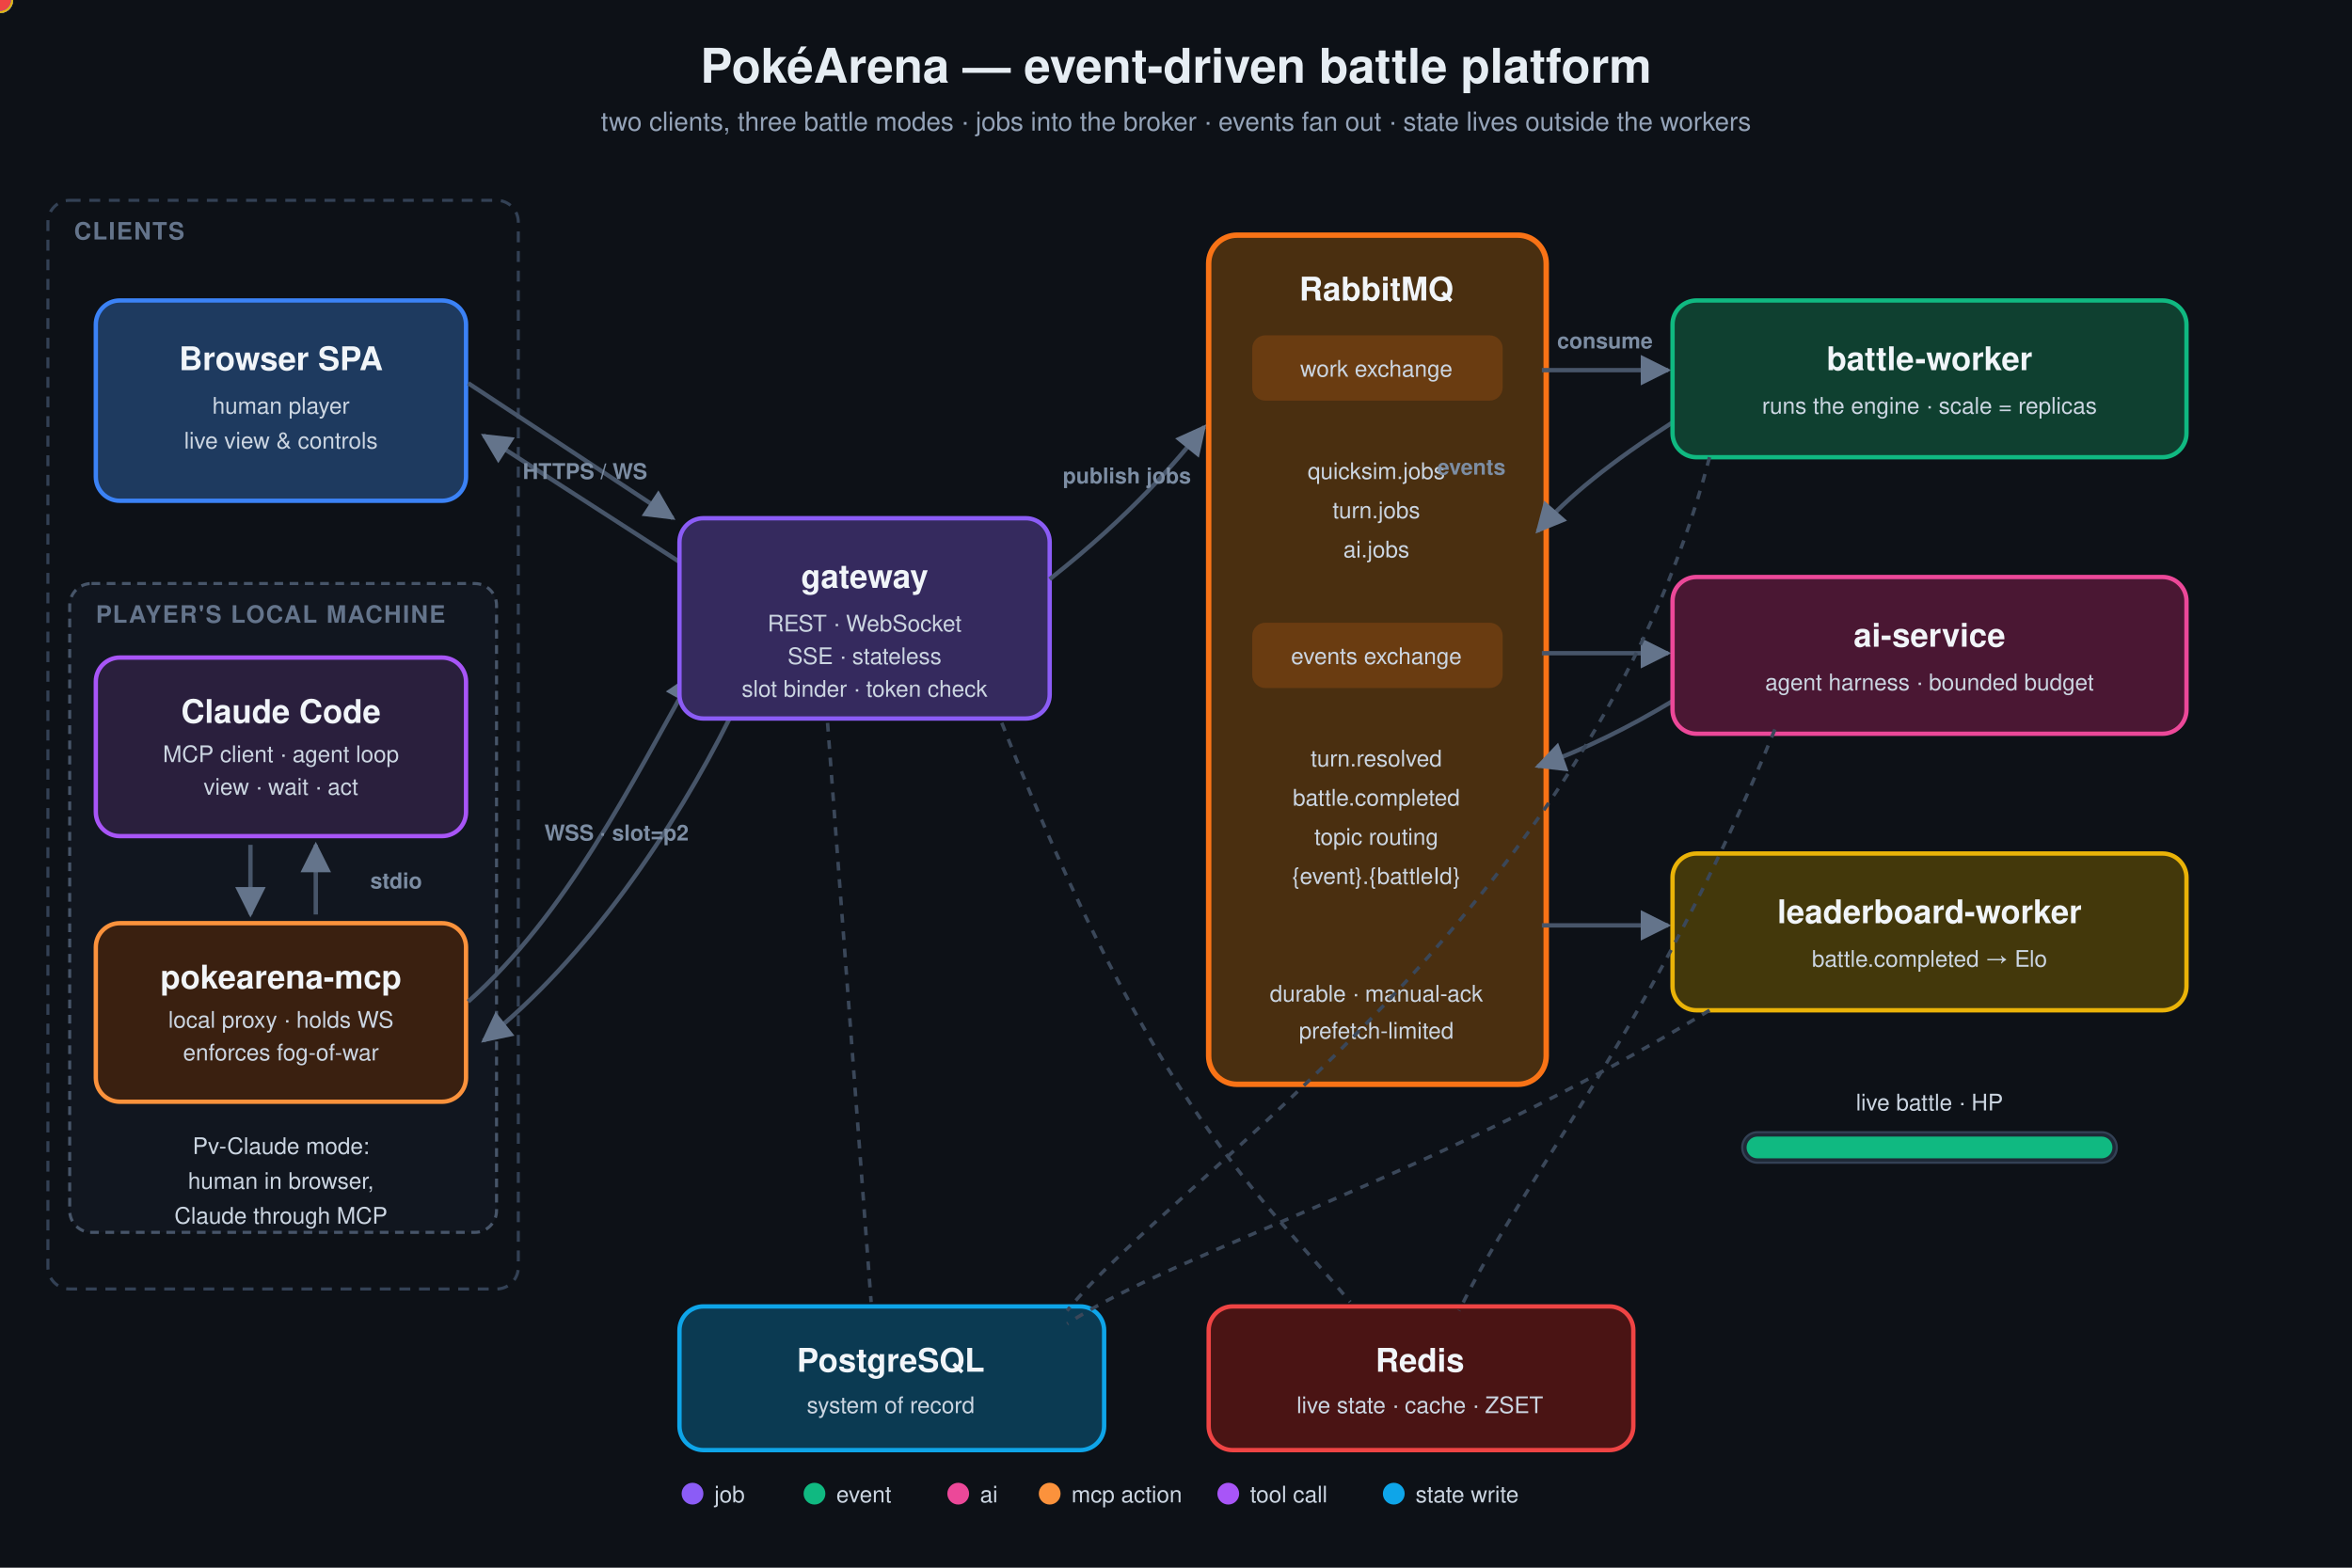
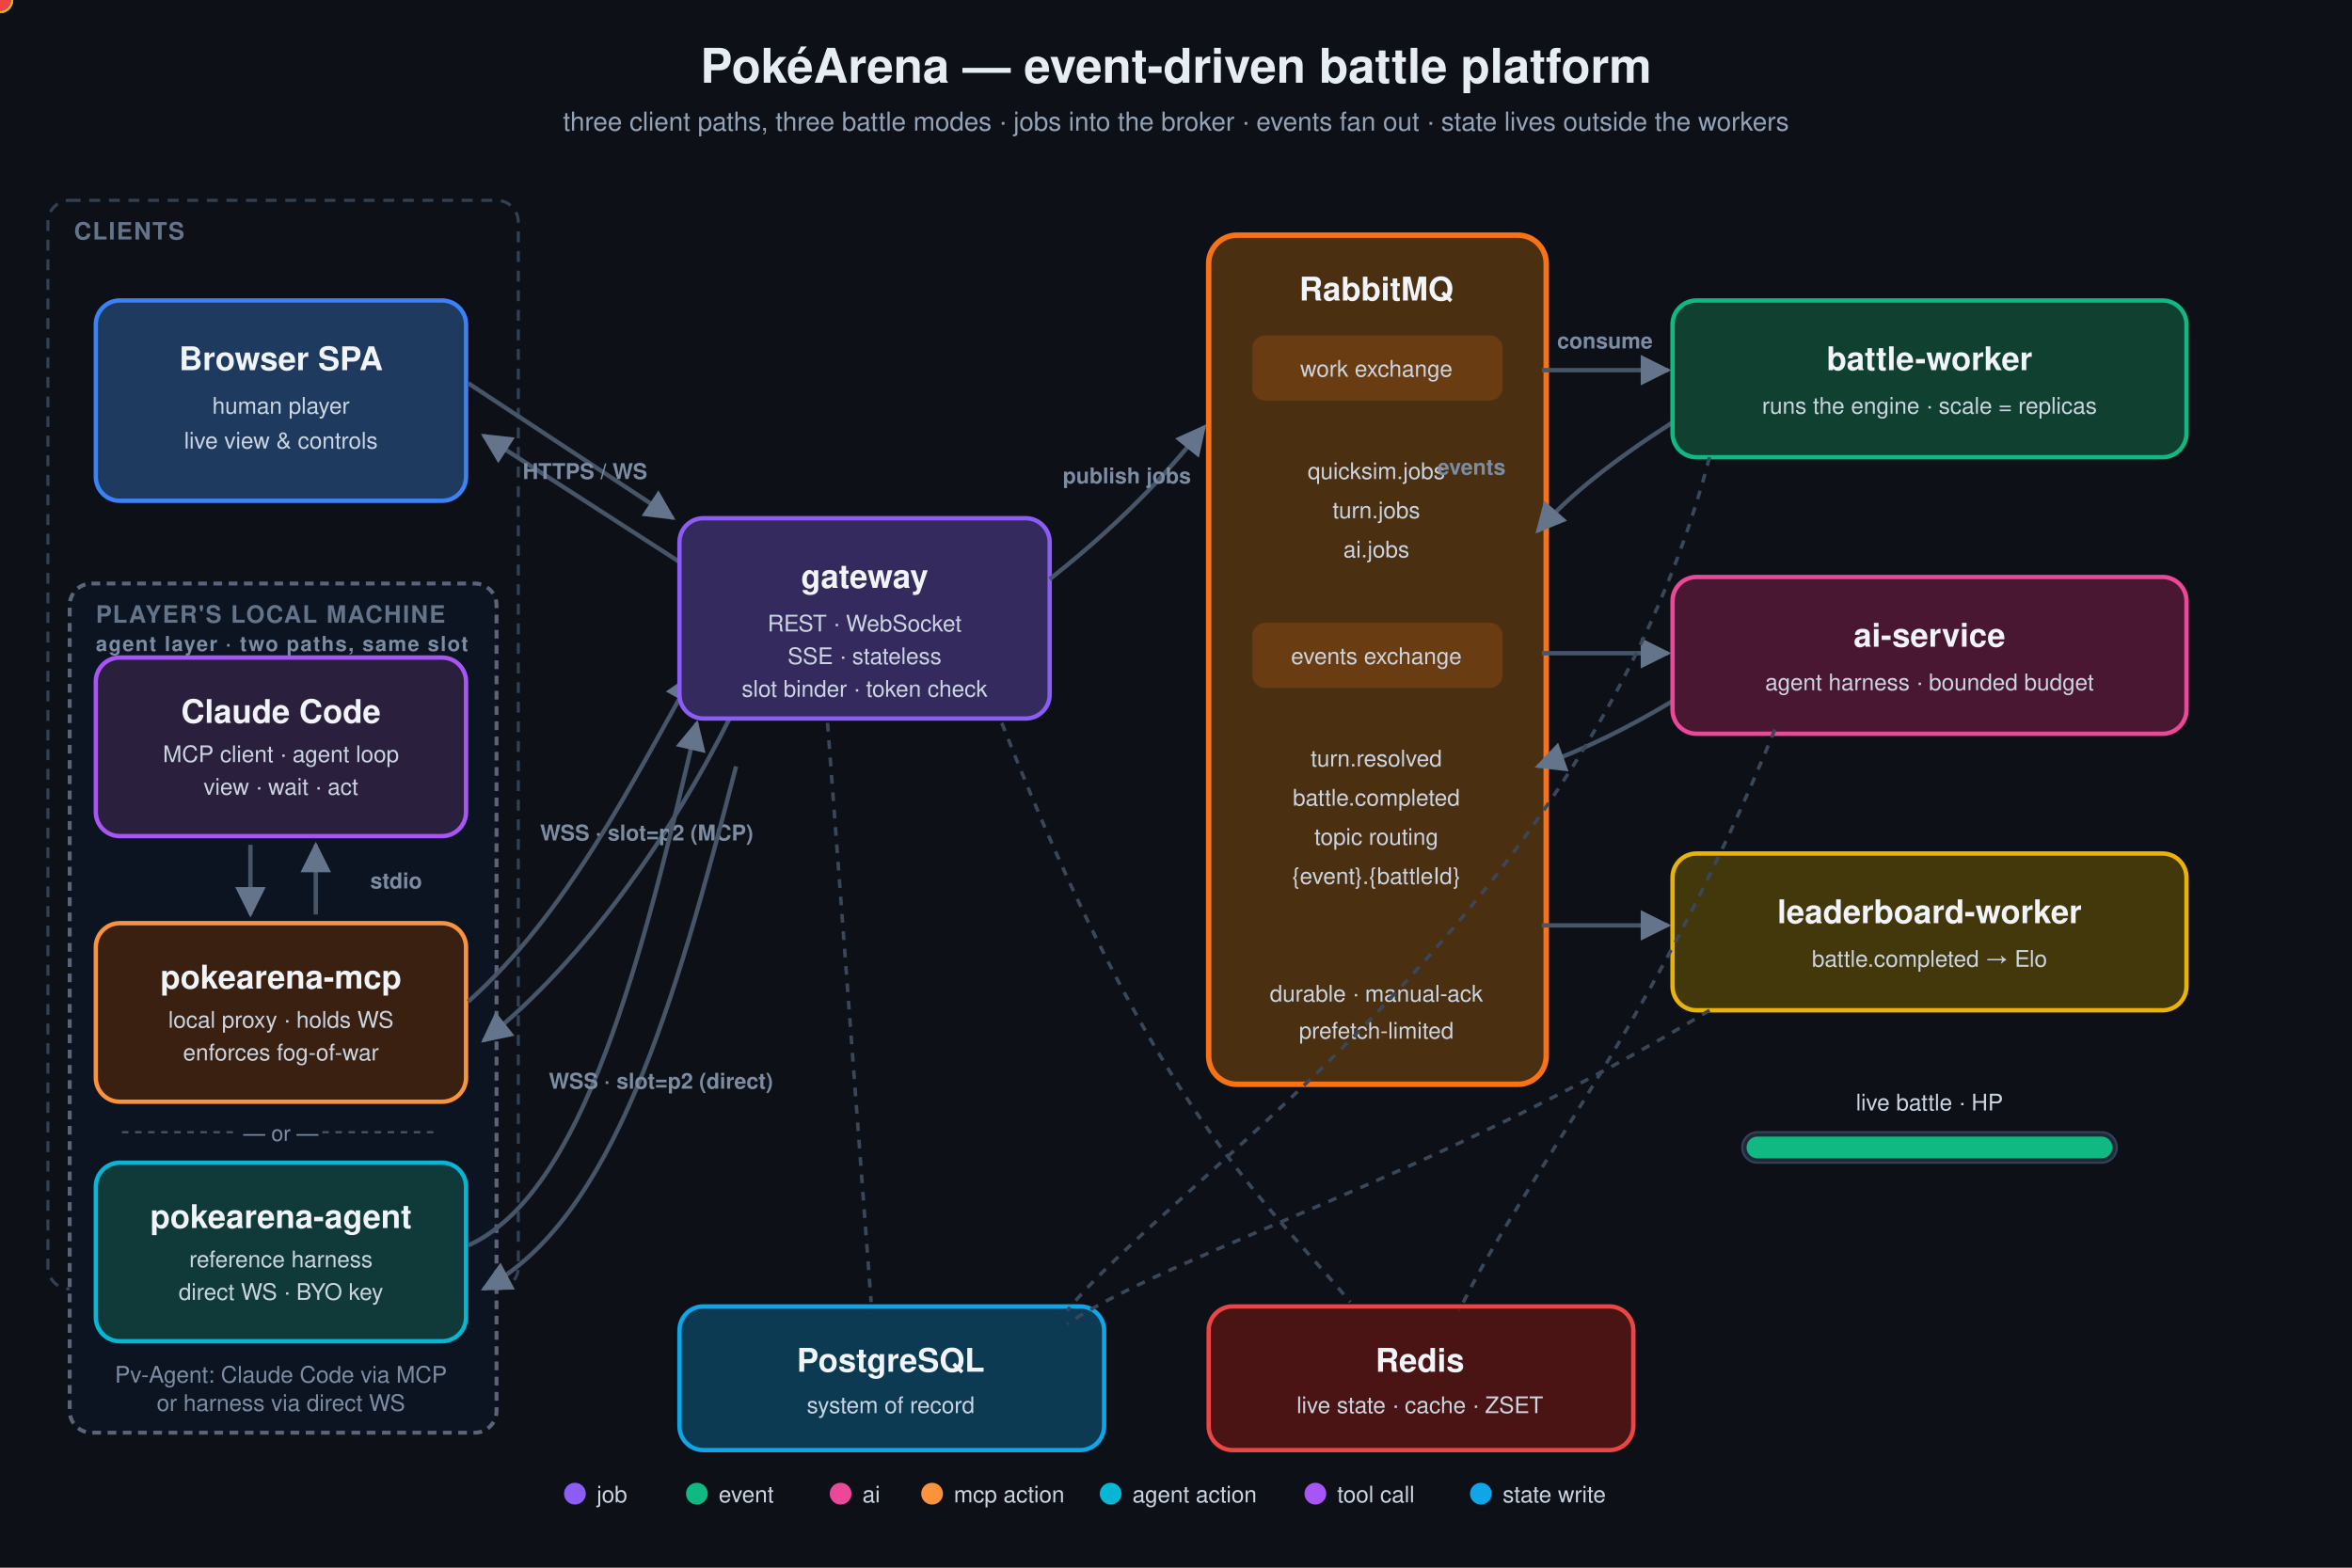
<svg xmlns="http://www.w3.org/2000/svg" xmlns:xlink="http://www.w3.org/1999/xlink" viewBox="0 0 1080 720" font-family="'Segoe UI', Helvetica, Arial, sans-serif">
  <defs>
    <marker id="arrow" viewBox="0 0 10 10" refX="9" refY="5" markerWidth="7" markerHeight="7" orient="auto-start-reverse">
      <path d="M0,0 L10,5 L0,10 z" fill="#64748b" />
    </marker>
    <style>
      .label   { fill:#f1f5f9; font-weight:700; font-size:15px; }
      .sub     { fill:#cbd5e1; font-size:10.5px; }
      .title   { fill:#e6edf3; font-weight:700; font-size:22px; }
      .tag     { fill:#94a3b8; font-size:12px; }
      .wire    { fill:none; stroke:#475569; stroke-width:2; }
      .wiredim { fill:none; stroke:#3a4759; stroke-width:1.6; stroke-dasharray:4 4; }
      .wlabel  { fill:#7c8da3; font-size:10px; font-weight:600; }
      .frame   { fill:none; stroke:#334155; stroke-width:1.4; stroke-dasharray:5 4; }
      .frametxt{ fill:#64748b; font-size:11px; font-weight:600; letter-spacing:.6px; }
    </style>
  </defs>
  <rect width="1080" height="720" fill="#0d1117" />
  <text x="540" y="38" text-anchor="middle" class="title">PokéArena — event-driven battle platform</text>
-   <text x="540" y="60" text-anchor="middle" class="tag">two clients, three battle modes · jobs into the broker · events fan out · state lives outside the workers</text>
+   <text x="540" y="60" text-anchor="middle" class="tag">three client paths, three battle modes · jobs into the broker · events fan out · state lives outside the workers</text>
  <rect x="22" y="92" width="216" height="500" rx="10" class="frame" />
  <text x="34" y="110" class="frametxt">CLIENTS</text>
  <rect x="44" y="138" width="170" height="92" rx="11" fill="#1e3a5f" stroke="#3b82f6" stroke-width="2" />
  <text x="129" y="170" text-anchor="middle" class="label">Browser SPA</text>
  <text x="129" y="190" text-anchor="middle" class="sub">human player</text>
  <text x="129" y="206" text-anchor="middle" class="sub">live view &amp; controls</text>
-   <rect x="32" y="268" width="196" height="298" rx="10" fill="#11161f" stroke="#475569" stroke-width="1.4" stroke-dasharray="4 3" />
+   <rect x="32" y="268" width="196" height="390" rx="10" fill="#0c1422" stroke="#5b6478" stroke-width="1.8" stroke-dasharray="4 3" />
  <text x="44" y="286" class="frametxt">PLAYER'S LOCAL MACHINE</text>
+   <text x="44" y="299" class="frametxt" style="font-size:9.5px; fill:#7c8da3;">agent layer · two paths, same slot</text>
  <rect x="44" y="302" width="170" height="82" rx="11" fill="#2a1f3d" stroke="#a855f7" stroke-width="2" />
  <text x="129" y="332" text-anchor="middle" class="label">Claude Code</text>
  <text x="129" y="350" text-anchor="middle" class="sub">MCP client · agent loop</text>
  <text x="129" y="365" text-anchor="middle" class="sub">view · wait · act</text>
  <path id="p_claude_mcp" class="wire" marker-end="url(#arrow)" d="M115,388 L115,420" />
  <path id="p_mcp_claude" class="wire" marker-end="url(#arrow)" d="M145,420 L145,388" />
  <text x="170" y="408" class="wlabel">stdio</text>
  <rect x="44" y="424" width="170" height="82" rx="11" fill="#3a2010" stroke="#fb923c" stroke-width="2" />
  <text x="129" y="454" text-anchor="middle" class="label">pokearena-mcp</text>
  <text x="129" y="472" text-anchor="middle" class="sub">local proxy · holds WS</text>
  <text x="129" y="487" text-anchor="middle" class="sub">enforces fog-of-war</text>
-   <text x="129" y="530" text-anchor="middle" class="sub">Pv-Claude mode:</text>
-   <text x="129" y="546" text-anchor="middle" class="sub">human in browser,</text>
-   <text x="129" y="562" text-anchor="middle" class="sub">Claude through MCP</text>
+   <line x1="56" y1="520" x2="110" y2="520" stroke="#475569" stroke-width="1" stroke-dasharray="3 3" />
+   <text x="129" y="524" text-anchor="middle" class="sub" style="font-size:10px; fill:#7c8da3;">— or —</text>
+   <line x1="148" y1="520" x2="202" y2="520" stroke="#475569" stroke-width="1" stroke-dasharray="3 3" />
+   <rect x="44" y="534" width="170" height="82" rx="11" fill="#103a3a" stroke="#06b6d4" stroke-width="2" />
+   <text x="129" y="564" text-anchor="middle" class="label">pokearena-agent</text>
+   <text x="129" y="582" text-anchor="middle" class="sub">reference harness</text>
+   <text x="129" y="597" text-anchor="middle" class="sub">direct WS · BYO key</text>
+   <text x="129" y="635" text-anchor="middle" class="sub" style="font-size:10.5px; fill:#7c8da3;">Pv-Agent: Claude Code via MCP</text>
+   <text x="129" y="648" text-anchor="middle" class="sub" style="font-size:10.5px; fill:#7c8da3;">or harness via direct WS</text>
  <path id="p_bg" class="wire" marker-end="url(#arrow)" d="M215,176 L309,238" />
  <path id="p_gb" class="wire" marker-end="url(#arrow)" d="M315,260 L222,200" />
  <text x="240" y="220" class="wlabel">HTTPS / WS</text>
  <path id="p_mg" class="wire" marker-end="url(#arrow)" d="M215,460 C260,420 290,360 318,310" />
  <path id="p_gm" class="wire" marker-end="url(#arrow)" d="M335,330 C310,380 270,440 222,478" />
-   <text x="250" y="386" class="wlabel">WSS · slot=p2</text>
+   <text x="248" y="386" class="wlabel">WSS · slot=p2 (MCP)</text>
+   <path id="p_ag" class="wire" marker-end="url(#arrow)" d="M215,572 C268,548 295,440 320,332" />
+   <path id="p_ga" class="wire" marker-end="url(#arrow)" d="M338,352 C310,460 282,560 222,592" />
+   <text x="252" y="500" class="wlabel">WSS · slot=p2 (direct)</text>
  <rect x="312" y="238" width="170" height="92" rx="11" fill="#352a5e" stroke="#8b5cf6" stroke-width="2" />
  <text x="397" y="270" text-anchor="middle" class="label">gateway</text>
  <text x="397" y="290" text-anchor="middle" class="sub">REST · WebSocket</text>
  <text x="397" y="305" text-anchor="middle" class="sub">SSE · stateless</text>
  <text x="397" y="320" text-anchor="middle" class="sub">slot binder · token check</text>
  <path id="p_gw" class="wire" marker-end="url(#arrow)" d="M482,266 C520,236 540,212 553,196" />
  <text x="488" y="222" class="wlabel">publish jobs</text>
  <rect x="555" y="108" width="155" height="390" rx="13" fill="#4a2f10" stroke="#f97316" stroke-width="2.5">
    <animate attributeName="stroke-width" values="2.5;4;2.5" dur="2.4s" repeatCount="indefinite" />
  </rect>
  <text x="632" y="138" text-anchor="middle" class="label">RabbitMQ</text>
  <rect x="575" y="154" width="115" height="30" rx="6" fill="#f97316" opacity="0.18" />
  <text x="632" y="173" text-anchor="middle" class="sub">work exchange</text>
  <text x="632" y="220" text-anchor="middle" class="sub">quicksim.jobs</text>
  <text x="632" y="238" text-anchor="middle" class="sub">turn.jobs</text>
  <text x="632" y="256" text-anchor="middle" class="sub">ai.jobs</text>
  <rect x="575" y="286" width="115" height="30" rx="6" fill="#f97316" opacity="0.18" />
  <text x="632" y="305" text-anchor="middle" class="sub">events exchange</text>
  <text x="632" y="352" text-anchor="middle" class="sub">turn.resolved</text>
  <text x="632" y="370" text-anchor="middle" class="sub">battle.completed</text>
  <text x="632" y="388" text-anchor="middle" class="sub">topic routing</text>
  <text x="632" y="406" text-anchor="middle" class="sub">{event}.{battleId}</text>
  <text x="632" y="460" text-anchor="middle" class="sub">durable · manual-ack</text>
  <text x="632" y="477" text-anchor="middle" class="sub">prefetch-limited</text>
  <path id="p_wbw" class="wire" marker-end="url(#arrow)" d="M708,170 L766,170" />
  <path id="p_wai" class="wire" marker-end="url(#arrow)" d="M708,300 L766,300" />
  <text x="715" y="160" class="wlabel">consume</text>
  <path id="p_bwev" class="wire" marker-end="url(#arrow)" d="M768,194 C740,212 720,228 706,244" />
  <path id="p_aiev" class="wire" marker-end="url(#arrow)" d="M768,322 C748,334 728,344 706,352" />
  <text x="660" y="218" class="wlabel">events</text>
  <path id="p_wlb" class="wire" marker-end="url(#arrow)" d="M708,425 L766,425" />
  <rect x="768" y="138" width="236" height="72" rx="11" fill="#0f4030" stroke="#10b981" stroke-width="2" />
  <text x="886" y="170" text-anchor="middle" class="label">battle-worker</text>
  <text x="886" y="190" text-anchor="middle" class="sub">runs the engine · scale = replicas</text>
  <rect x="768" y="265" width="236" height="72" rx="11" fill="#4a1733" stroke="#ec4899" stroke-width="2" />
  <text x="886" y="297" text-anchor="middle" class="label">ai-service</text>
  <text x="886" y="317" text-anchor="middle" class="sub">agent harness · bounded budget</text>
  <rect x="768" y="392" width="236" height="72" rx="11" fill="#43380b" stroke="#eab308" stroke-width="2" />
  <text x="886" y="424" text-anchor="middle" class="label">leaderboard-worker</text>
  <text x="886" y="444" text-anchor="middle" class="sub">battle.completed → Elo</text>
  <rect x="312" y="600" width="195" height="66" rx="11" fill="#0b3a52" stroke="#0ea5e9" stroke-width="2" />
  <text x="409" y="630" text-anchor="middle" class="label">PostgreSQL</text>
  <text x="409" y="649" text-anchor="middle" class="sub">system of record</text>
  <rect x="555" y="600" width="195" height="66" rx="11" fill="#4a1414" stroke="#ef4444" stroke-width="2" />
  <text x="652" y="630" text-anchor="middle" class="label">Redis</text>
  <text x="652" y="649" text-anchor="middle" class="sub">live state · cache · ZSET</text>
  <path id="p_gpg" class="wiredim" d="M380,332 L400,598" />
  <path id="p_grd" class="wiredim" d="M460,332 C530,510 580,550 620,598" />
  <path id="p_bwdb" class="wiredim" d="M785,210 C730,420 540,540 490,602" />
  <path id="p_lbdb" class="wiredim" d="M785,464 C660,540 540,575 490,608" />
  <path id="p_aird" class="wiredim" d="M815,335 C760,470 700,540 670,602" />
  <text x="886" y="510" text-anchor="middle" class="sub">live battle · HP</text>
  <rect x="800" y="520" width="172" height="14" rx="7" fill="#1f2937" stroke="#334155" />
  <rect x="802" y="522" width="168" height="10" rx="5" fill="#10b981">
    <animate attributeName="width" values="168;168;14;14;168" keyTimes="0;0.15;0.7;0.85;1" dur="6s" repeatCount="indefinite" />
    <animate attributeName="fill" values="#10b981;#10b981;#ef4444;#ef4444;#10b981" keyTimes="0;0.4;0.7;0.85;1" dur="6s" repeatCount="indefinite" />
  </rect>
  <circle r="6" fill="#8b5cf6">
    <animateMotion dur="3.6s" repeatCount="indefinite" begin="0s">
      <mpath xlink:href="#p_bg" />
    </animateMotion>
  </circle>
  <circle r="5" fill="#3b82f6">
    <animateMotion dur="3.2s" repeatCount="indefinite" begin="2.4s">
      <mpath xlink:href="#p_gb" />
    </animateMotion>
  </circle>
  <circle r="5" fill="#a855f7">
    <animateMotion dur="1.6s" repeatCount="indefinite" begin="0s">
      <mpath xlink:href="#p_claude_mcp" />
    </animateMotion>
  </circle>
  <circle r="5" fill="#fb923c">
    <animateMotion dur="1.6s" repeatCount="indefinite" begin="0.8s">
      <mpath xlink:href="#p_mcp_claude" />
    </animateMotion>
  </circle>
  <circle r="6" fill="#fb923c">
    <animateMotion dur="3.4s" repeatCount="indefinite" begin="0.6s">
      <mpath xlink:href="#p_mg" />
    </animateMotion>
  </circle>
  <circle r="6" fill="#8b5cf6">
    <animateMotion dur="3.4s" repeatCount="indefinite" begin="2.2s">
      <mpath xlink:href="#p_gm" />
    </animateMotion>
  </circle>
+   <circle r="6" fill="#06b6d4">
+     <animateMotion dur="3.6s" repeatCount="indefinite" begin="1.4s">
+       <mpath xlink:href="#p_ag" />
+     </animateMotion>
+   </circle>
+   <circle r="6" fill="#8b5cf6">
+     <animateMotion dur="3.6s" repeatCount="indefinite" begin="3.0s">
+       <mpath xlink:href="#p_ga" />
+     </animateMotion>
+   </circle>
  <circle r="6" fill="#8b5cf6">
    <animateMotion dur="3.6s" repeatCount="indefinite" begin="1.0s">
      <mpath xlink:href="#p_gw" />
    </animateMotion>
  </circle>
  <circle r="6" fill="#8b5cf6">
    <animateMotion dur="3.6s" repeatCount="indefinite" begin="2.0s">
      <mpath xlink:href="#p_wbw" />
    </animateMotion>
  </circle>
  <circle r="6" fill="#ec4899">
    <animateMotion dur="2.6s" repeatCount="indefinite" begin="0.4s">
      <mpath xlink:href="#p_wai" />
    </animateMotion>
  </circle>
  <circle r="6" fill="#10b981">
    <animateMotion dur="2.8s" repeatCount="indefinite" begin="0.2s">
      <mpath xlink:href="#p_bwev" />
    </animateMotion>
  </circle>
  <circle r="6" fill="#ec4899">
    <animateMotion dur="2.6s" repeatCount="indefinite" begin="1.7s">
      <mpath xlink:href="#p_aiev" />
    </animateMotion>
  </circle>
  <circle r="6" fill="#10b981">
    <animateMotion dur="2.8s" repeatCount="indefinite" begin="1.6s">
      <mpath xlink:href="#p_wlb" />
    </animateMotion>
  </circle>
  <circle r="6" fill="#eab308">
    <animateMotion dur="2.8s" repeatCount="indefinite" begin="0.9s">
      <mpath xlink:href="#p_wlb" />
    </animateMotion>
  </circle>
  <circle r="5" fill="#0ea5e9">
    <animateMotion dur="2.4s" repeatCount="indefinite" begin="0.6s">
      <mpath xlink:href="#p_bwdb" />
    </animateMotion>
  </circle>
  <circle r="5" fill="#ef4444">
    <animateMotion dur="2.4s" repeatCount="indefinite" begin="1.5s">
      <mpath xlink:href="#p_aird" />
    </animateMotion>
  </circle>
  <circle r="5" fill="#0ea5e9">
    <animateMotion dur="3s" repeatCount="indefinite" begin="0.3s">
      <mpath xlink:href="#p_gpg" />
    </animateMotion>
  </circle>
  <circle r="5" fill="#ef4444">
    <animateMotion dur="3s" repeatCount="indefinite" begin="1.9s">
      <mpath xlink:href="#p_grd" />
    </animateMotion>
  </circle>
-   <g transform="translate(312,690)">
+   <g transform="translate(258,690)">
    <circle cx="6" cy="-4" r="5" fill="#8b5cf6" />
    <text x="16" y="0" class="sub">job</text>
    <circle cx="62" cy="-4" r="5" fill="#10b981" />
    <text x="72" y="0" class="sub">event</text>
    <circle cx="128" cy="-4" r="5" fill="#ec4899" />
    <text x="138" y="0" class="sub">ai</text>
    <circle cx="170" cy="-4" r="5" fill="#fb923c" />
    <text x="180" y="0" class="sub">mcp action</text>
-     <circle cx="252" cy="-4" r="5" fill="#a855f7" />
-     <text x="262" y="0" class="sub">tool call</text>
-     <circle cx="328" cy="-4" r="5" fill="#0ea5e9" />
-     <text x="338" y="0" class="sub">state write</text>
+     <circle cx="252" cy="-4" r="5" fill="#06b6d4" />
+     <text x="262" y="0" class="sub">agent action</text>
+     <circle cx="346" cy="-4" r="5" fill="#a855f7" />
+     <text x="356" y="0" class="sub">tool call</text>
+     <circle cx="422" cy="-4" r="5" fill="#0ea5e9" />
+     <text x="432" y="0" class="sub">state write</text>
  </g>
</svg>
